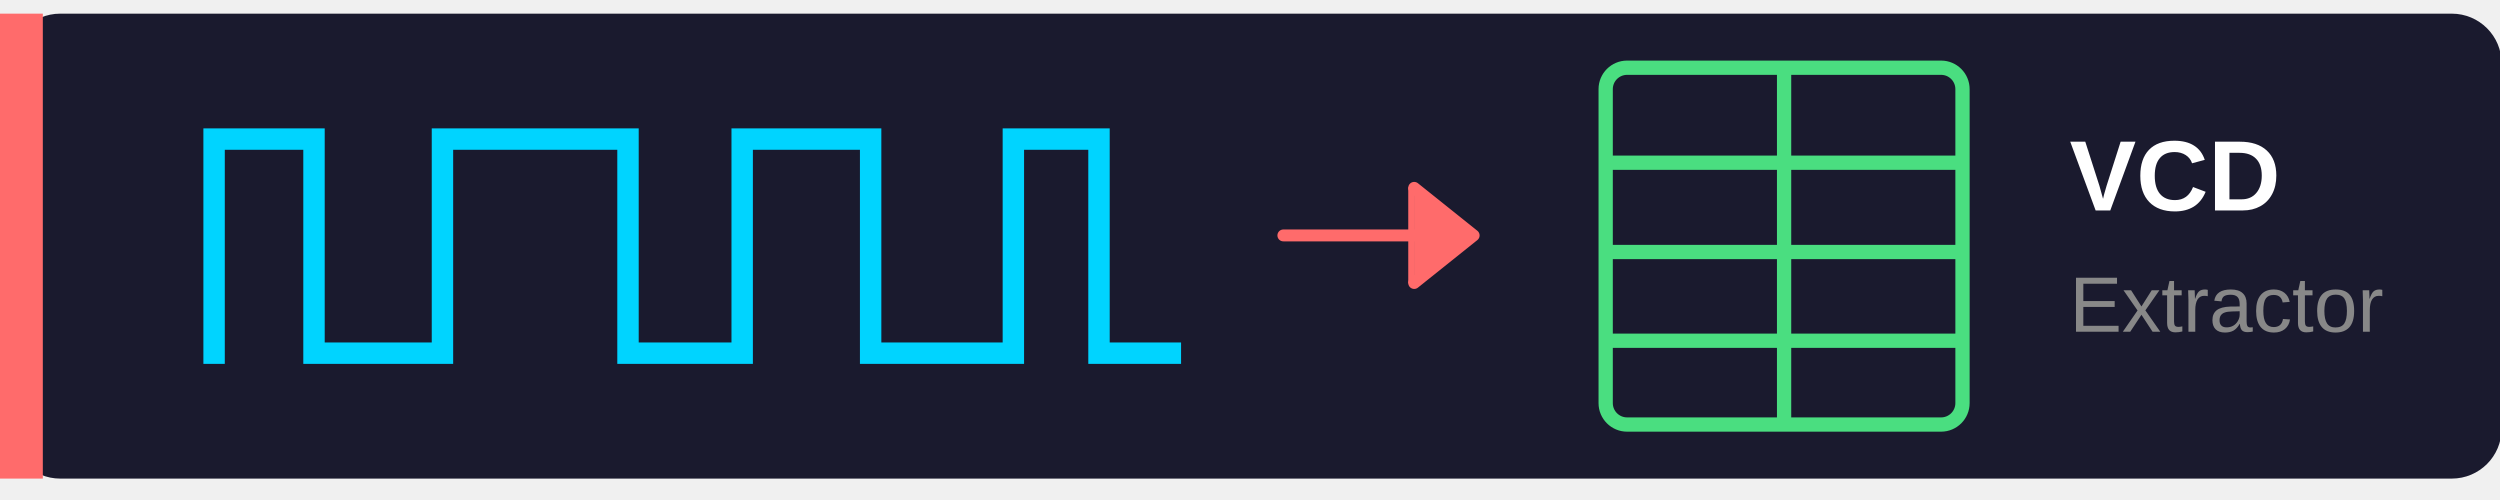
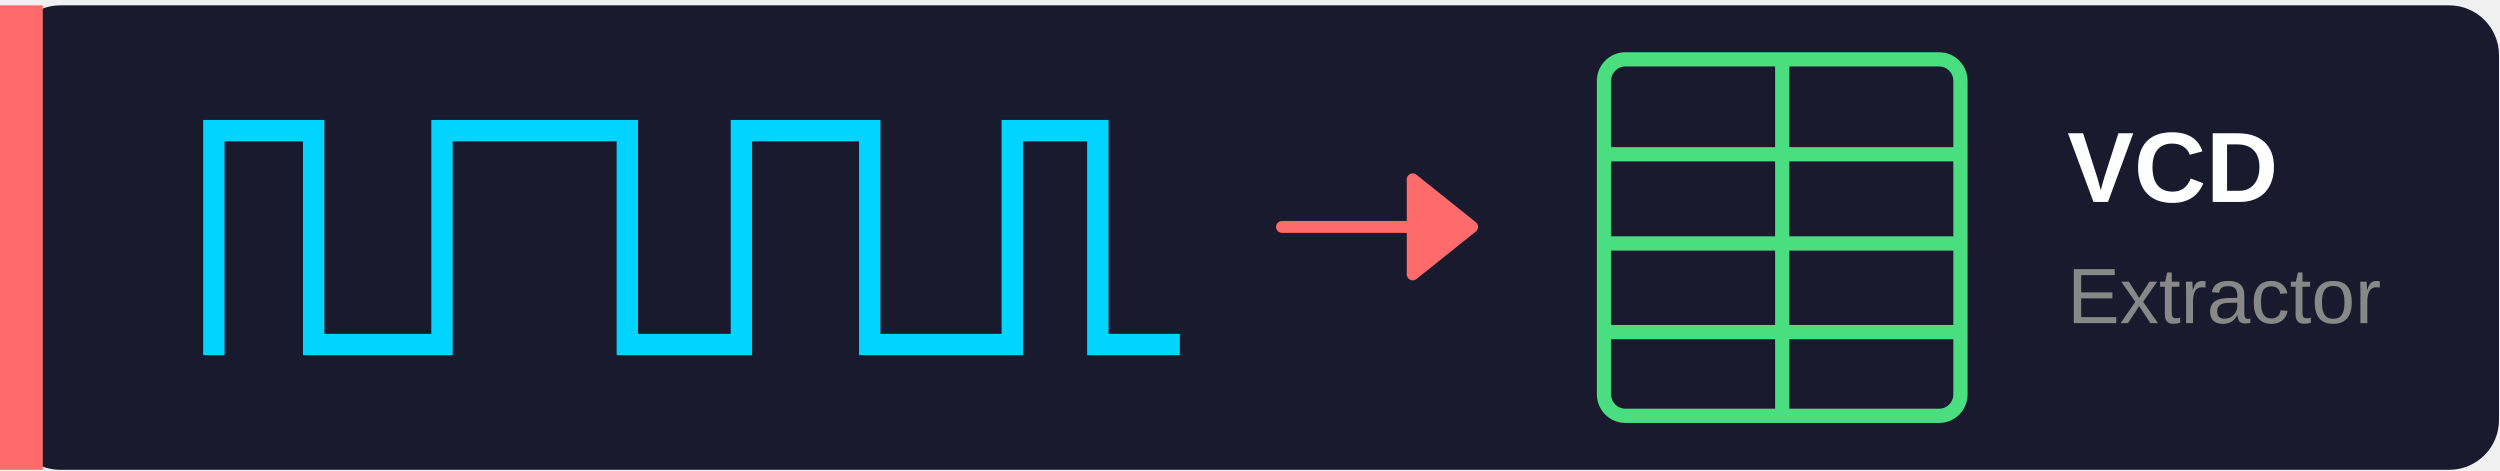
- <svg xmlns="http://www.w3.org/2000/svg" viewBox="0 0 400 80" version="1.1" id="svg5" width="400" height="80">
+ <svg xmlns="http://www.w3.org/2000/svg" viewBox="0 0 425 80" version="1.1" id="svg5" width="425" height="80">
  <defs id="defs5" />
-   <rect width="398.595" height="74.39" fill="#1a1a2e" rx="7.972" id="rect1" x="1.662" y="2.185" style="stroke-width:0.963" />
-   <g stroke="#00d4ff" stroke-width="3" fill="none" stroke-linecap="square" id="g1" transform="matrix(1.141817,0,0,1.141817,0,-6.292438)">
+   <rect width="423.065" height="78.957" fill="#1a1a2e" rx="8.461" id="rect1" x="1.764" y="0.911" style="stroke-width:1.022" />
+   <g stroke="#00d4ff" stroke-width="3" fill="none" stroke-linecap="square" id="g1" transform="matrix(1.211914,0,0,1.211914,0,-8.086834)">
    <path d="M 30,55 V 25 H 44 V 55 H 62 V 25 h 26 v 30 h 16 V 25 h 18 v 30 h 20 V 25 h 12 v 30 h 10" id="path1" />
  </g>
-   <g fill="#ff6b6b" stroke="#ff6b6b" stroke-width="2" id="g2" transform="matrix(0.9515143,0,0,0.9515143,15.03393,-0.3930492)">
+   <g fill="#ff6b6b" stroke="#ff6b6b" stroke-width="2" id="g2" transform="matrix(1.009928,0,0,1.009928,15.95687,-1.825279)">
    <path d="m 200,40 h 30 m -8,-8 10,8 -10,8" stroke-linecap="round" stroke-linejoin="round" id="path2" />
  </g>
-   <g stroke="#4ade80" stroke-width="2" fill="none" id="g4" transform="matrix(1.141817,0,0,1.141817,-22.83635,-6.292438)">
+   <g stroke="#4ade80" stroke-width="2" fill="none" id="g4" transform="matrix(1.211914,0,0,1.211914,-24.23828,-8.086834)">
    <rect x="245" y="15" width="50" height="50" rx="3" id="rect2" />
    <line x1="245.573" y1="28.312" x2="295.573" y2="28.312" id="line2" />
    <line x1="244.778" y1="40.823" x2="294.778" y2="40.823" id="line2-8" />
    <line x1="244.963" y1="53.257" x2="294.963" y2="53.257" id="line3" />
    <line x1="270" y1="15" x2="270" y2="65" id="line4" />
  </g>
-   <text x="331.127" y="33.671" font-family="'Segoe UI', Arial, sans-serif" font-size="15.986px" font-weight="bold" fill="#ffffff" id="text4" style="stroke-width:1.142">VCD</text>
-   <text x="331.127" y="53.082" font-family="'Segoe UI', Arial, sans-serif" font-size="12.56px" fill="#888888" id="text5" style="stroke-width:1.142">Extractor</text>
-   <rect x="0" y="2.185" width="6.851" height="74.39" fill="#ff6b6b" rx="3.425" ry="0" id="rect5" style="stroke-width:1.03" />
-   <rect style="fill:#ff6b6b;stroke-width:0.946" id="rect3" width="1.051" height="15.377" x="225.321" y="29.968" />
+   <text x="351.455" y="34.33" font-family="'Segoe UI', Arial, sans-serif" font-size="16.967px" font-weight="bold" fill="#ffffff" id="text4" style="stroke-width:1.212">VCD</text>
+   <text x="351.455" y="54.933" font-family="'Segoe UI', Arial, sans-serif" font-size="13.331px" fill="#888888" id="text5" style="stroke-width:1.212">Extractor</text>
+   <rect x="0" y="0.911" width="7.271" height="78.957" fill="#ff6b6b" rx="3.636" ry="0" id="rect5" style="stroke-width:1.094" />
+   <rect style="fill:#ff6b6b;stroke-width:1.004" id="rect3" width="1.116" height="16.321" x="239.153" y="30.4" />
</svg>
